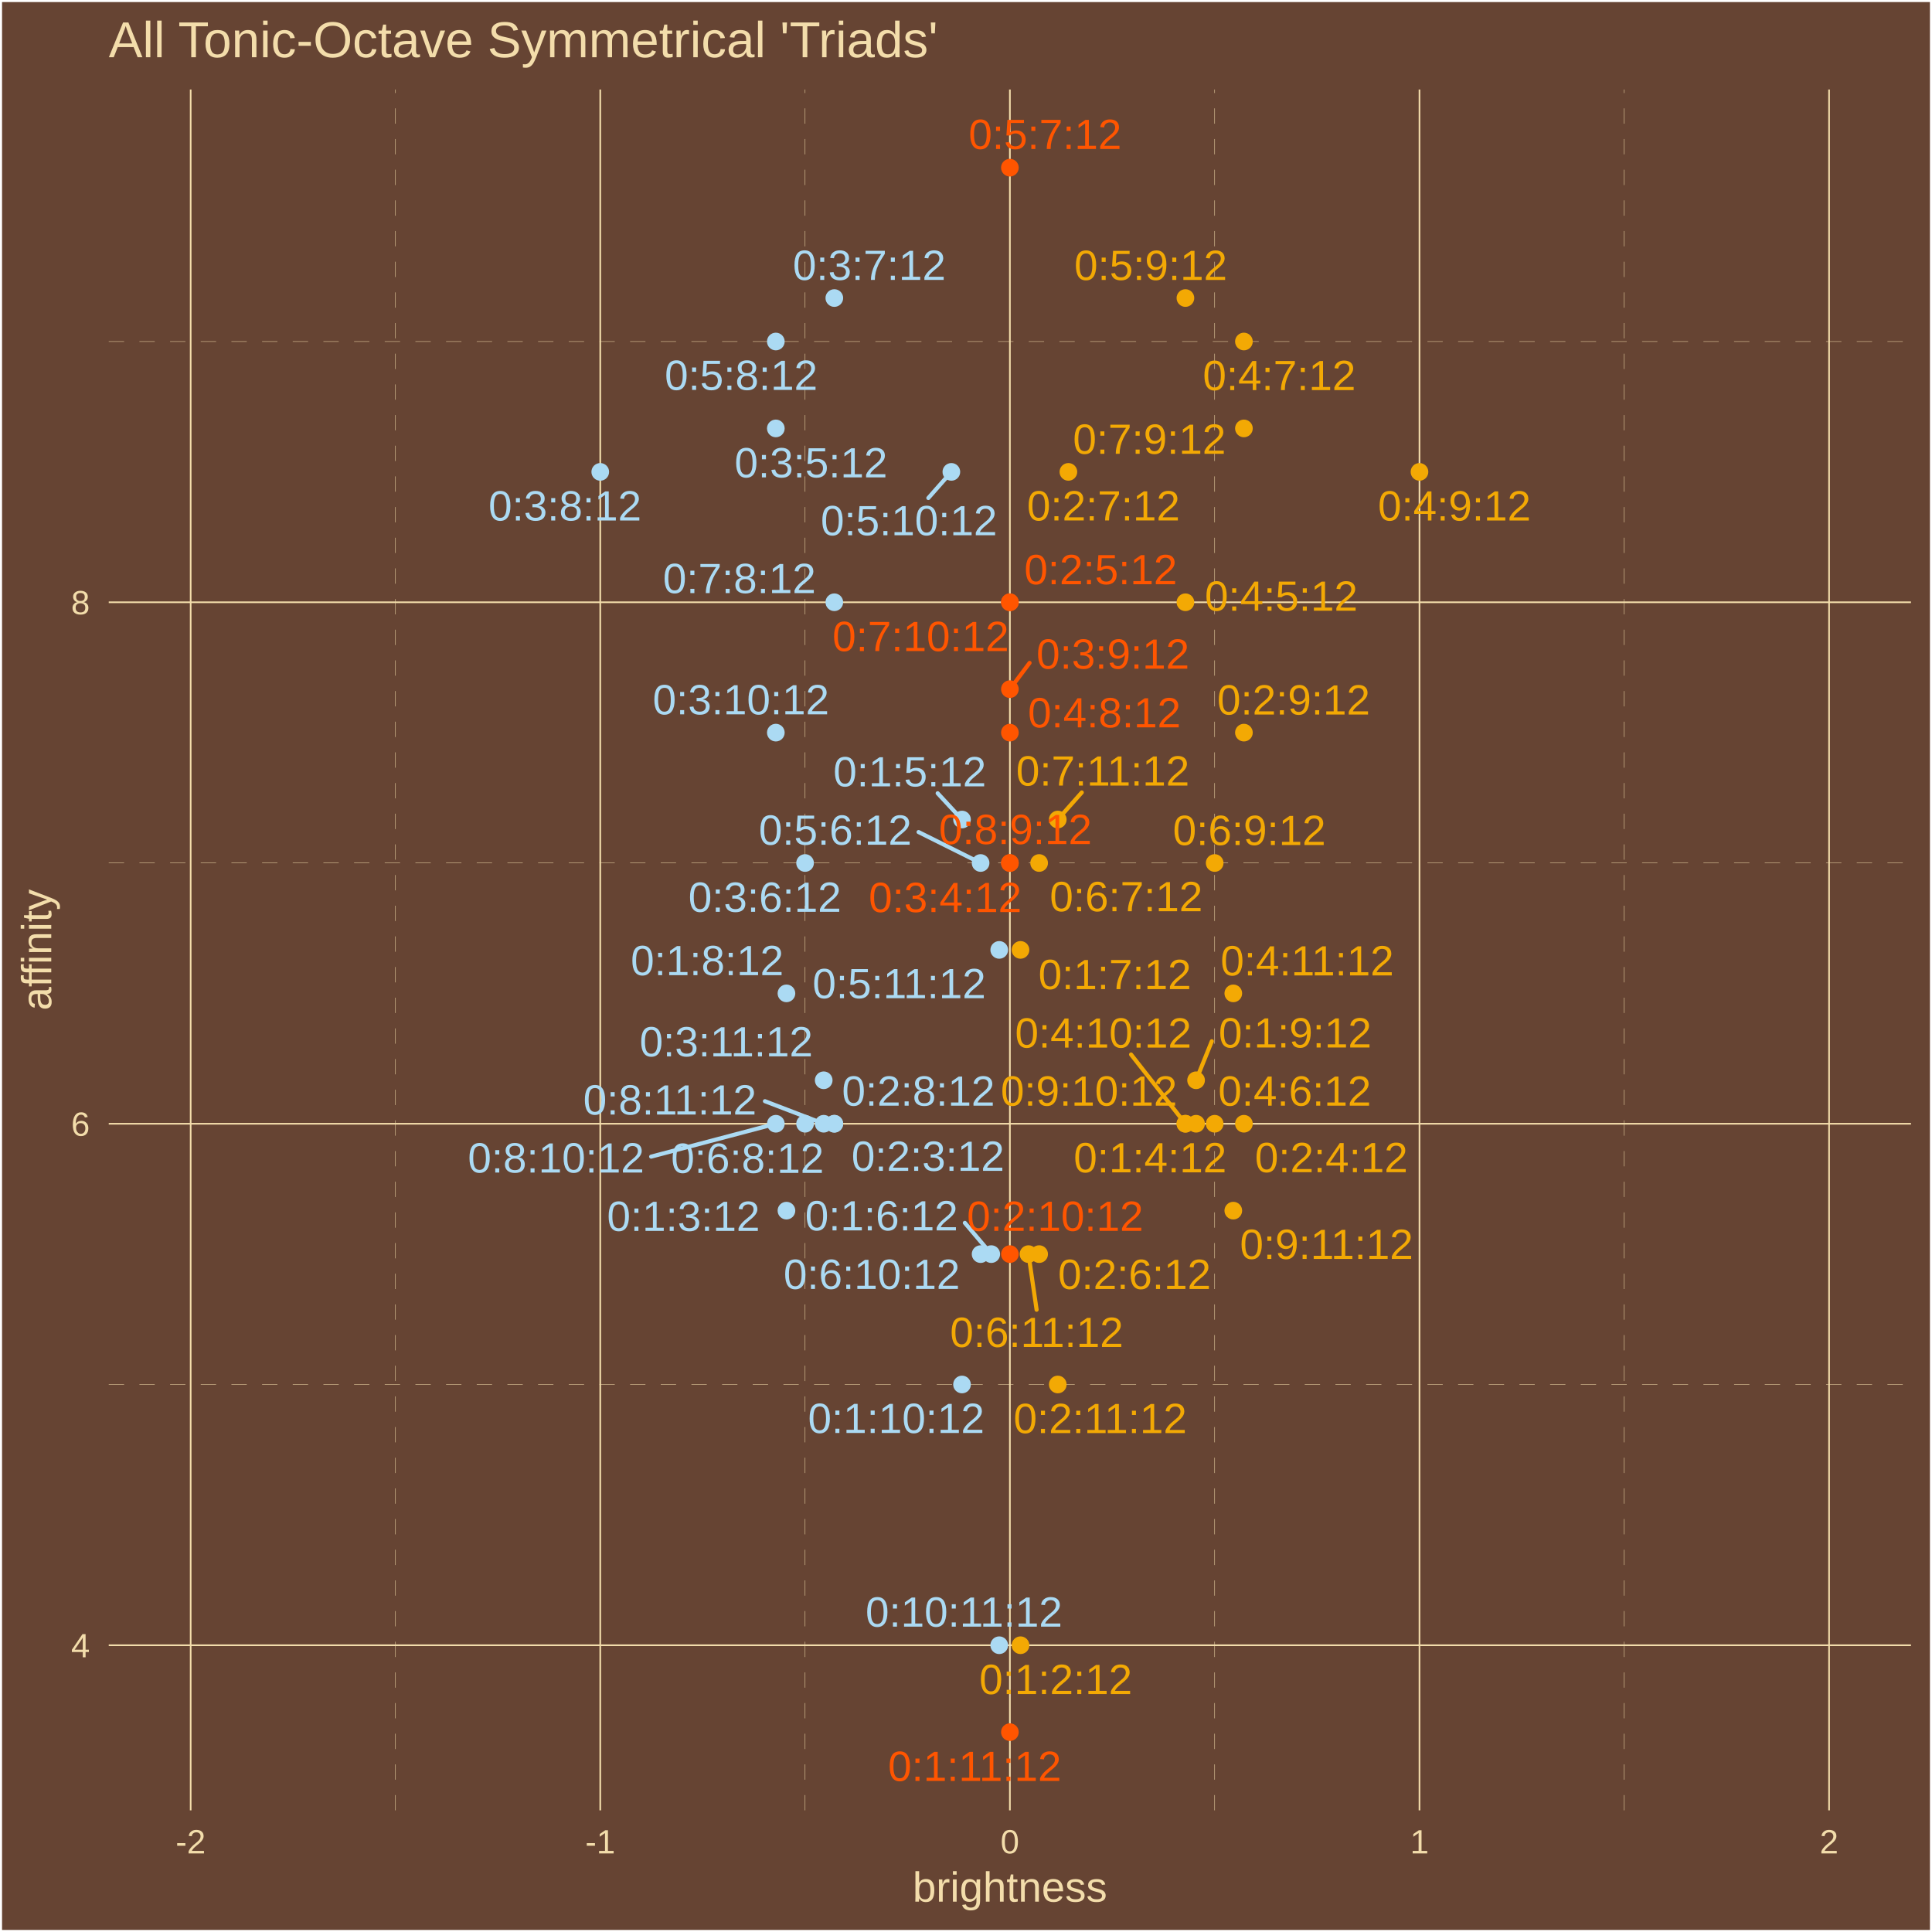
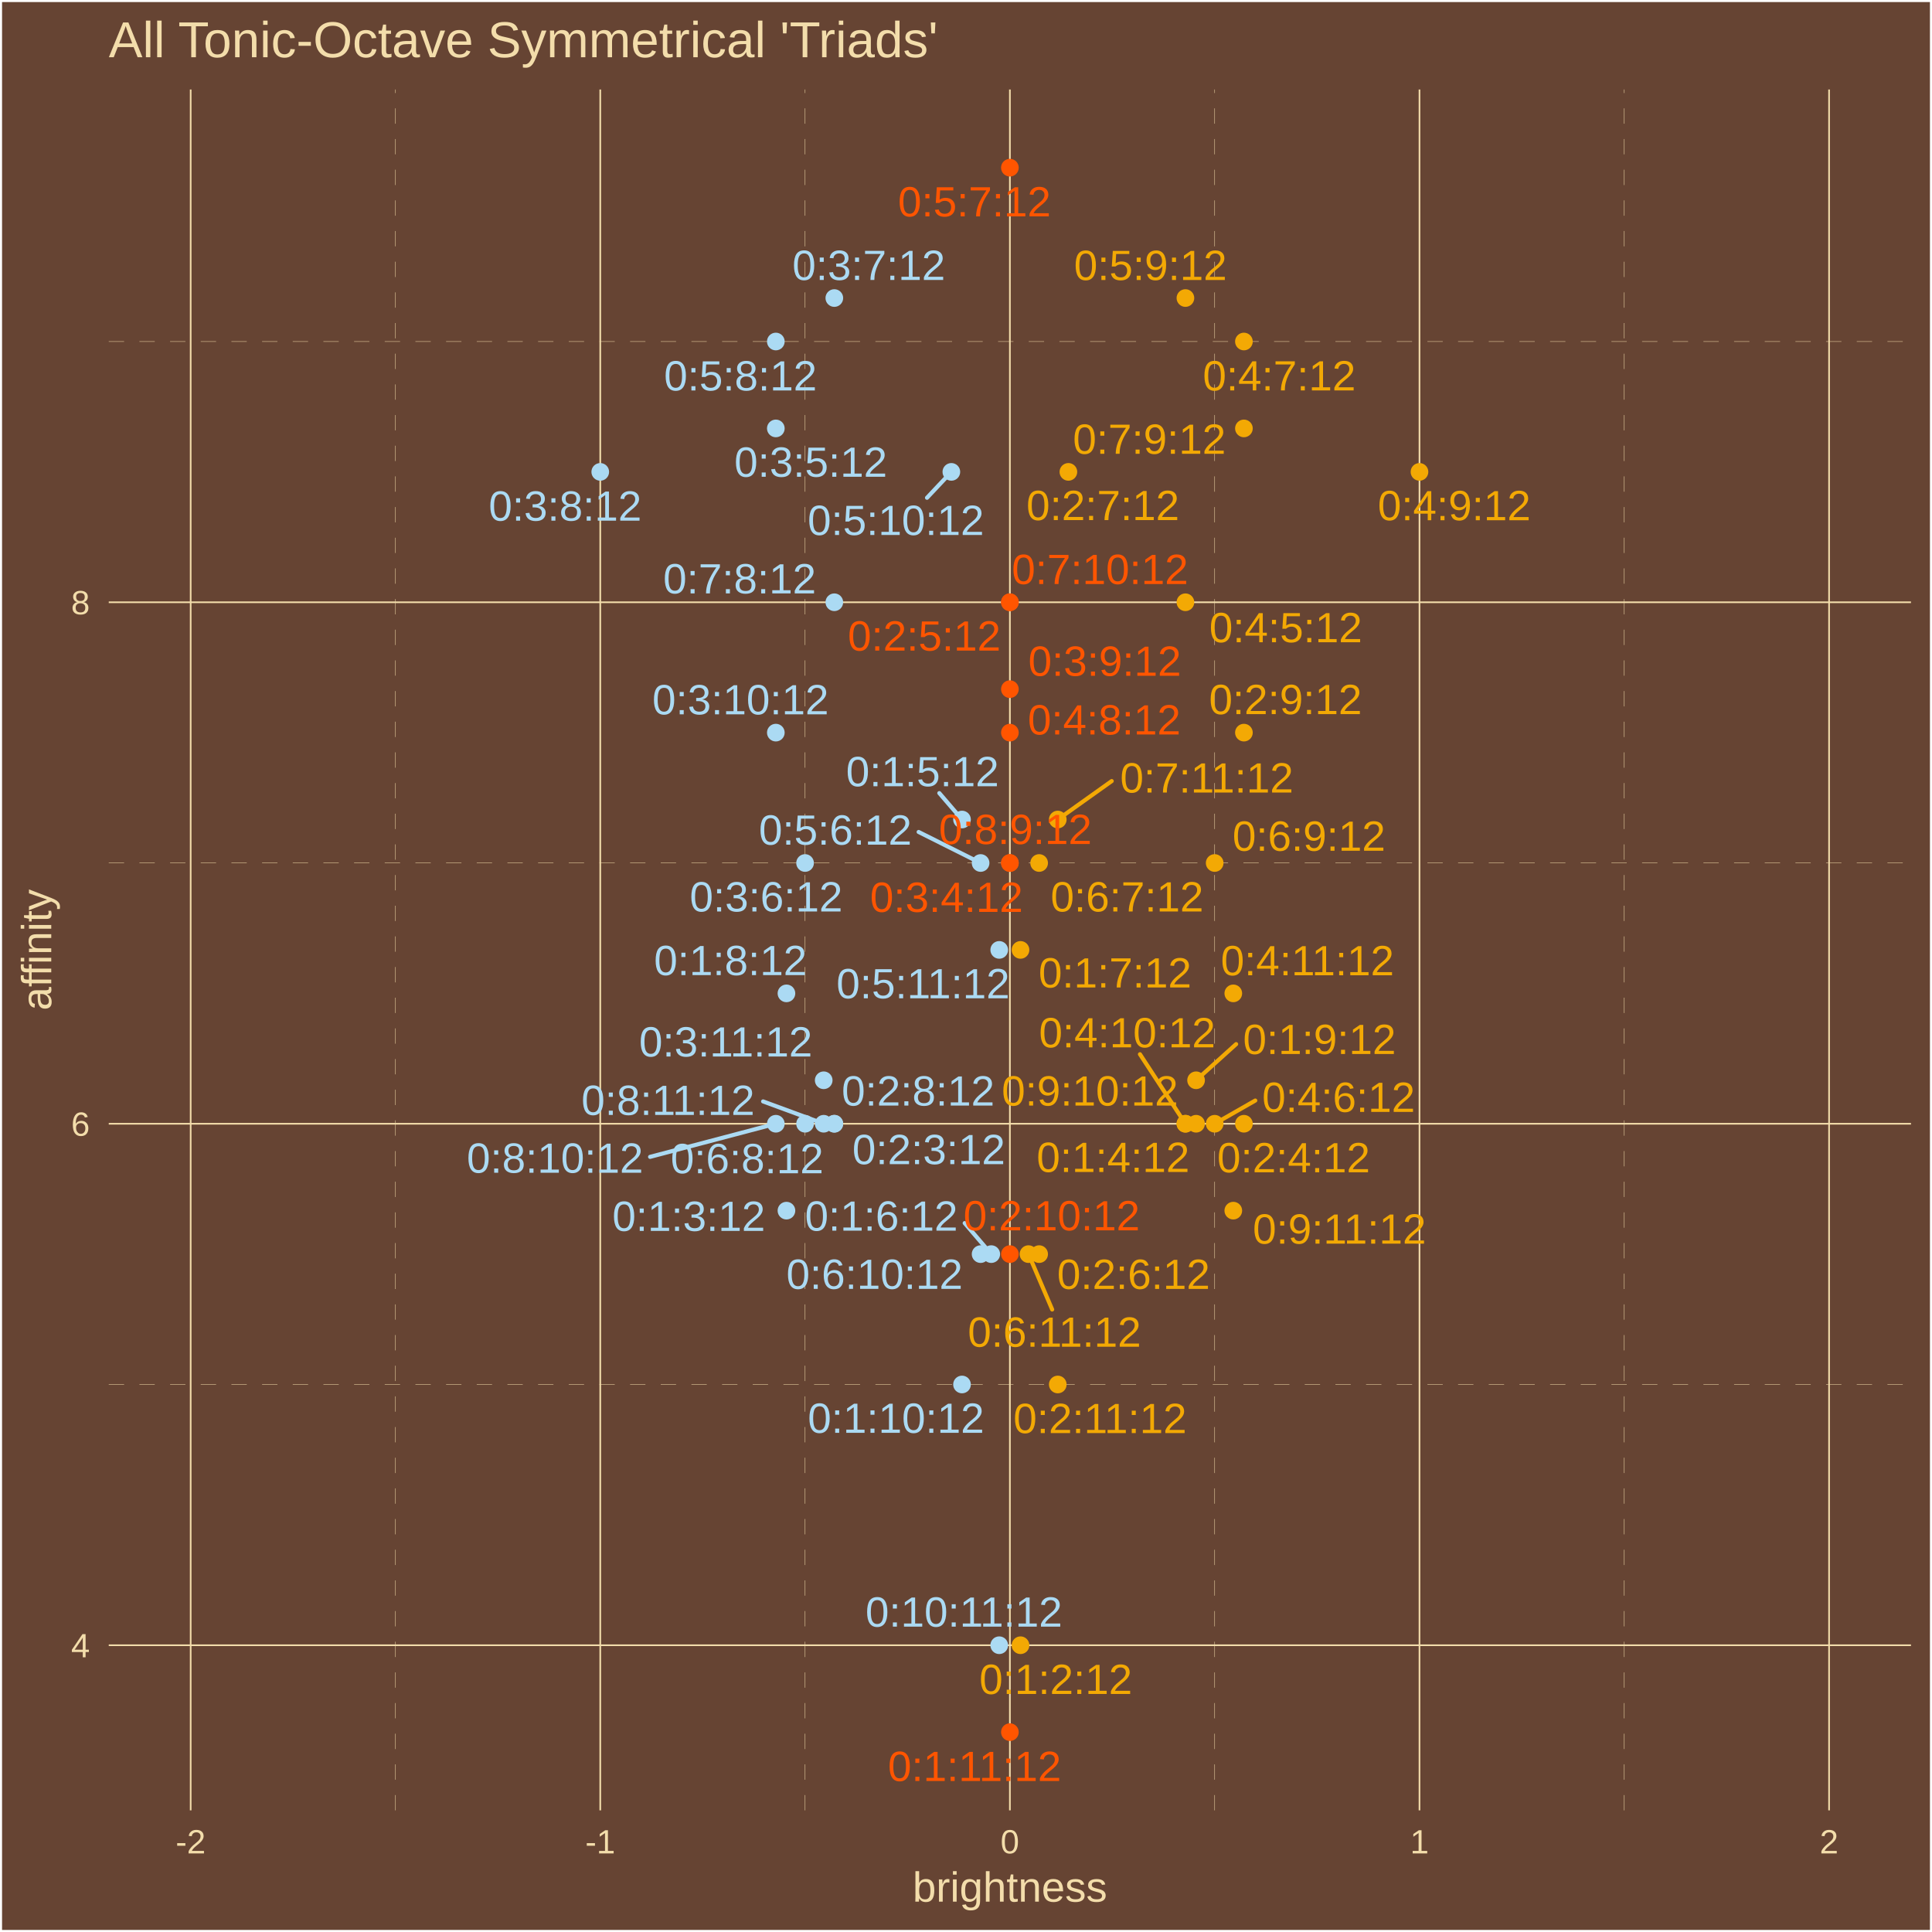
<svg xmlns="http://www.w3.org/2000/svg" class="svglite" width="504.00pt" height="504.00pt" viewBox="0 0 504.00 504.00">
  <defs>
    <style type="text/css">
    .svglite line, .svglite polyline, .svglite polygon, .svglite path, .svglite rect, .svglite circle {
      fill: none;
      stroke: #000000;
      stroke-linecap: round;
      stroke-linejoin: round;
      stroke-miterlimit: 10.00;
    }
    .svglite text {
      white-space: pre;
    }
  </style>
  </defs>
  <rect width="100%" height="100%" style="stroke: none; fill: #664433;" />
  <defs>
    <clipPath id="cpMC4wMHw1MDQuMDB8MC4wMHw1MDQuMDA=">
      <rect x="0.00" y="0.00" width="504.00" height="504.00" />
    </clipPath>
  </defs>
  <g clip-path="url(#cpMC4wMHw1MDQuMDB8MC4wMHw1MDQuMDA=)">
    <rect x="0.00" y="0" width="504.00" height="504.00" style="stroke-width: 1.07; stroke: #FFFFFF; fill: #664433;" />
  </g>
  <defs>
    <clipPath id="cpMjguMzd8NDk4LjUyfDIzLjM0fDQ3Mi4yNw==">
      <rect x="28.37" y="23.34" width="470.15" height="448.93" />
    </clipPath>
  </defs>
  <g clip-path="url(#cpMjguMzd8NDk4LjUyfDIzLjM0fDQ3Mi4yNw==)">
    <rect x="28.37" y="23.34" width="470.15" height="448.93" style="stroke-width: 1.07; stroke: none; fill: #664433;" />
    <polyline points="28.37,361.17 498.52,361.17 " style="stroke-width: 0.11; stroke: #F3DDAB; stroke-dasharray: 4.00,4.00; stroke-linecap: butt;" />
    <polyline points="28.37,225.13 498.52,225.13 " style="stroke-width: 0.11; stroke: #F3DDAB; stroke-dasharray: 4.00,4.00; stroke-linecap: butt;" />
    <polyline points="28.37,89.09 498.52,89.09 " style="stroke-width: 0.11; stroke: #F3DDAB; stroke-dasharray: 4.00,4.00; stroke-linecap: butt;" />
    <polyline points="103.17,472.27 103.17,23.34 " style="stroke-width: 0.11; stroke: #F3DDAB; stroke-dasharray: 4.00,4.00; stroke-linecap: butt;" />
    <polyline points="210.02,472.27 210.02,23.34 " style="stroke-width: 0.11; stroke: #F3DDAB; stroke-dasharray: 4.00,4.00; stroke-linecap: butt;" />
    <polyline points="316.87,472.27 316.87,23.34 " style="stroke-width: 0.11; stroke: #F3DDAB; stroke-dasharray: 4.00,4.00; stroke-linecap: butt;" />
    <polyline points="423.72,472.27 423.72,23.34 " style="stroke-width: 0.11; stroke: #F3DDAB; stroke-dasharray: 4.00,4.00; stroke-linecap: butt;" />
    <polyline points="28.37,429.19 498.52,429.19 " style="stroke-width: 0.43; stroke: #F3DDAB; stroke-linecap: butt;" />
    <polyline points="28.37,293.15 498.52,293.15 " style="stroke-width: 0.43; stroke: #F3DDAB; stroke-linecap: butt;" />
    <polyline points="28.37,157.11 498.52,157.11 " style="stroke-width: 0.43; stroke: #F3DDAB; stroke-linecap: butt;" />
    <polyline points="49.74,472.27 49.74,23.34 " style="stroke-width: 0.43; stroke: #F3DDAB; stroke-linecap: butt;" />
    <polyline points="156.59,472.27 156.59,23.34 " style="stroke-width: 0.43; stroke: #F3DDAB; stroke-linecap: butt;" />
    <polyline points="263.45,472.27 263.45,23.34 " style="stroke-width: 0.43; stroke: #F3DDAB; stroke-linecap: butt;" />
    <polyline points="370.30,472.27 370.30,23.34 " style="stroke-width: 0.43; stroke: #F3DDAB; stroke-linecap: butt;" />
    <polyline points="477.15,472.27 477.15,23.34 " style="stroke-width: 0.43; stroke: #F3DDAB; stroke-linecap: butt;" />
    <circle cx="266.22" cy="429.19" r="1.95" style="stroke-width: 0.71; stroke: #F3A904; fill: #F3A904;" />
    <circle cx="205.16" cy="315.82" r="1.95" style="stroke-width: 0.71; stroke: #ABDAF3; fill: #ABDAF3;" />
    <circle cx="312.02" cy="293.15" r="1.95" style="stroke-width: 0.71; stroke: #F3A904; fill: #F3A904;" />
    <circle cx="250.96" cy="213.79" r="1.95" style="stroke-width: 0.71; stroke: #ABDAF3; fill: #ABDAF3;" />
    <circle cx="258.59" cy="327.16" r="1.95" style="stroke-width: 0.71; stroke: #ABDAF3; fill: #ABDAF3;" />
    <circle cx="266.22" cy="247.80" r="1.95" style="stroke-width: 0.71; stroke: #F3A904; fill: #F3A904;" />
    <circle cx="205.16" cy="259.14" r="1.95" style="stroke-width: 0.71; stroke: #ABDAF3; fill: #ABDAF3;" />
    <circle cx="312.02" cy="281.81" r="1.95" style="stroke-width: 0.71; stroke: #F3A904; fill: #F3A904;" />
    <circle cx="250.96" cy="361.17" r="1.95" style="stroke-width: 0.71; stroke: #ABDAF3; fill: #ABDAF3;" />
    <circle cx="263.45" cy="451.86" r="1.95" style="stroke-width: 0.71; stroke: #FF5500; fill: #FF5500;" />
    <circle cx="217.65" cy="293.15" r="1.95" style="stroke-width: 0.71; stroke: #ABDAF3; fill: #ABDAF3;" />
    <circle cx="324.50" cy="293.15" r="1.95" style="stroke-width: 0.71; stroke: #F3A904; fill: #F3A904;" />
    <circle cx="263.45" cy="157.11" r="1.95" style="stroke-width: 0.71; stroke: #FF5500; fill: #FF5500;" />
    <circle cx="271.08" cy="327.16" r="1.95" style="stroke-width: 0.71; stroke: #F3A904; fill: #F3A904;" />
    <circle cx="278.71" cy="123.10" r="1.95" style="stroke-width: 0.71; stroke: #F3A904; fill: #F3A904;" />
    <circle cx="217.65" cy="293.15" r="1.95" style="stroke-width: 0.71; stroke: #ABDAF3; fill: #ABDAF3;" />
    <circle cx="324.50" cy="191.12" r="1.95" style="stroke-width: 0.71; stroke: #F3A904; fill: #F3A904;" />
    <circle cx="263.45" cy="327.16" r="1.95" style="stroke-width: 0.71; stroke: #FF5500; fill: #FF5500;" />
    <circle cx="275.94" cy="361.17" r="1.95" style="stroke-width: 0.71; stroke: #F3A904; fill: #F3A904;" />
    <circle cx="263.45" cy="225.13" r="1.95" style="stroke-width: 0.71; stroke: #FF5500; fill: #FF5500;" />
    <circle cx="202.39" cy="111.76" r="1.95" style="stroke-width: 0.71; stroke: #ABDAF3; fill: #ABDAF3;" />
    <circle cx="210.02" cy="225.13" r="1.95" style="stroke-width: 0.71; stroke: #ABDAF3; fill: #ABDAF3;" />
    <circle cx="217.65" cy="77.75" r="1.95" style="stroke-width: 0.71; stroke: #ABDAF3; fill: #ABDAF3;" />
    <circle cx="156.59" cy="123.10" r="1.95" style="stroke-width: 0.71; stroke: #ABDAF3; fill: #ABDAF3;" />
    <circle cx="263.45" cy="179.78" r="1.95" style="stroke-width: 0.71; stroke: #FF5500; fill: #FF5500;" />
    <circle cx="202.39" cy="191.12" r="1.95" style="stroke-width: 0.71; stroke: #ABDAF3; fill: #ABDAF3;" />
    <circle cx="214.88" cy="281.81" r="1.95" style="stroke-width: 0.71; stroke: #ABDAF3; fill: #ABDAF3;" />
    <circle cx="309.24" cy="157.11" r="1.95" style="stroke-width: 0.71; stroke: #F3A904; fill: #F3A904;" />
    <circle cx="316.87" cy="293.15" r="1.95" style="stroke-width: 0.71; stroke: #F3A904; fill: #F3A904;" />
    <circle cx="324.50" cy="89.09" r="1.95" style="stroke-width: 0.71; stroke: #F3A904; fill: #F3A904;" />
    <circle cx="263.45" cy="191.12" r="1.95" style="stroke-width: 0.71; stroke: #FF5500; fill: #FF5500;" />
    <circle cx="370.30" cy="123.10" r="1.95" style="stroke-width: 0.71; stroke: #F3A904; fill: #F3A904;" />
    <circle cx="309.24" cy="293.15" r="1.95" style="stroke-width: 0.71; stroke: #F3A904; fill: #F3A904;" />
    <circle cx="321.73" cy="259.14" r="1.95" style="stroke-width: 0.71; stroke: #F3A904; fill: #F3A904;" />
    <circle cx="255.81" cy="225.13" r="1.95" style="stroke-width: 0.71; stroke: #ABDAF3; fill: #ABDAF3;" />
    <circle cx="263.45" cy="43.74" r="1.95" style="stroke-width: 0.71; stroke: #FF5500; fill: #FF5500;" />
    <circle cx="202.39" cy="89.09" r="1.95" style="stroke-width: 0.71; stroke: #ABDAF3; fill: #ABDAF3;" />
    <circle cx="309.24" cy="77.75" r="1.95" style="stroke-width: 0.71; stroke: #F3A904; fill: #F3A904;" />
    <circle cx="248.18" cy="123.10" r="1.95" style="stroke-width: 0.71; stroke: #ABDAF3; fill: #ABDAF3;" />
    <circle cx="260.67" cy="247.80" r="1.95" style="stroke-width: 0.71; stroke: #ABDAF3; fill: #ABDAF3;" />
    <circle cx="271.08" cy="225.13" r="1.95" style="stroke-width: 0.71; stroke: #F3A904; fill: #F3A904;" />
    <circle cx="210.02" cy="293.15" r="1.95" style="stroke-width: 0.71; stroke: #ABDAF3; fill: #ABDAF3;" />
    <circle cx="316.87" cy="225.13" r="1.95" style="stroke-width: 0.71; stroke: #F3A904; fill: #F3A904;" />
    <circle cx="255.81" cy="327.16" r="1.95" style="stroke-width: 0.71; stroke: #ABDAF3; fill: #ABDAF3;" />
    <circle cx="268.30" cy="327.16" r="1.95" style="stroke-width: 0.71; stroke: #F3A904; fill: #F3A904;" />
    <circle cx="217.65" cy="157.11" r="1.95" style="stroke-width: 0.71; stroke: #ABDAF3; fill: #ABDAF3;" />
    <circle cx="324.50" cy="111.76" r="1.95" style="stroke-width: 0.71; stroke: #F3A904; fill: #F3A904;" />
    <circle cx="263.45" cy="157.11" r="1.95" style="stroke-width: 0.71; stroke: #FF5500; fill: #FF5500;" />
    <circle cx="275.94" cy="213.79" r="1.95" style="stroke-width: 0.71; stroke: #F3A904; fill: #F3A904;" />
    <circle cx="263.45" cy="225.13" r="1.95" style="stroke-width: 0.71; stroke: #FF5500; fill: #FF5500;" />
    <circle cx="202.39" cy="293.15" r="1.95" style="stroke-width: 0.71; stroke: #ABDAF3; fill: #ABDAF3;" />
    <circle cx="214.88" cy="293.15" r="1.95" style="stroke-width: 0.71; stroke: #ABDAF3; fill: #ABDAF3;" />
    <circle cx="309.24" cy="293.15" r="1.95" style="stroke-width: 0.71; stroke: #F3A904; fill: #F3A904;" />
    <circle cx="321.73" cy="315.82" r="1.95" style="stroke-width: 0.71; stroke: #F3A904; fill: #F3A904;" />
    <circle cx="260.67" cy="429.19" r="1.95" style="stroke-width: 0.71; stroke: #ABDAF3; fill: #ABDAF3;" />
-     <line x1="244.61" y1="206.94" x2="250.19" y2="212.97" style="stroke-width: 1.07; stroke: #ABDAF3;" />
-     <line x1="251.70" y1="319.01" x2="257.87" y2="326.30" style="stroke-width: 1.07; stroke: #ABDAF3;" />
-     <line x1="316.12" y1="271.63" x2="312.43" y2="280.79" style="stroke-width: 1.07; stroke: #F3A904;" />
-     <line x1="268.58" y1="172.93" x2="264.12" y2="178.89" style="stroke-width: 1.07; stroke: #FF5500;" />
-     <line x1="295.06" y1="275.09" x2="308.55" y2="292.27" style="stroke-width: 1.07; stroke: #F3A904;" />
-     <line x1="239.63" y1="217.06" x2="254.79" y2="224.62" style="stroke-width: 1.07; stroke: #ABDAF3;" />
-     <line x1="242.18" y1="129.91" x2="247.44" y2="123.94" style="stroke-width: 1.07; stroke: #ABDAF3;" />
-     <line x1="270.42" y1="341.67" x2="268.46" y2="328.25" style="stroke-width: 1.07; stroke: #F3A904;" />
-     <line x1="282.20" y1="206.73" x2="276.68" y2="212.95" style="stroke-width: 1.07; stroke: #F3A904;" />
-     <line x1="169.87" y1="301.73" x2="201.28" y2="293.44" style="stroke-width: 1.07; stroke: #ABDAF3;" />
-     <line x1="199.55" y1="287.27" x2="213.81" y2="292.74" style="stroke-width: 1.07; stroke: #ABDAF3;" />
-     <text x="275.41" y="441.92" text-anchor="middle" style="font-size: 11.04px;fill: #F3A904; font-family: &quot;Arial&quot;;" textLength="39.87px" lengthAdjust="spacingAndGlyphs">0:1:2:12</text>
-     <text x="178.29" y="321.11" text-anchor="middle" style="font-size: 11.04px;fill: #ABDAF3; font-family: &quot;Arial&quot;;" textLength="39.87px" lengthAdjust="spacingAndGlyphs">0:1:3:12</text>
-     <text x="300.03" y="305.83" text-anchor="middle" style="font-size: 11.04px;fill: #F3A904; font-family: &quot;Arial&quot;;" textLength="39.87px" lengthAdjust="spacingAndGlyphs">0:1:4:12</text>
-     <text x="237.33" y="205.14" text-anchor="middle" style="font-size: 11.04px;fill: #ABDAF3; font-family: &quot;Arial&quot;;" textLength="39.87px" lengthAdjust="spacingAndGlyphs">0:1:5:12</text>
-     <text x="229.97" y="320.97" text-anchor="middle" style="font-size: 11.04px;fill: #ABDAF3; font-family: &quot;Arial&quot;;" textLength="39.87px" lengthAdjust="spacingAndGlyphs">0:1:6:12</text>
-     <text x="290.82" y="258.03" text-anchor="middle" style="font-size: 11.04px;fill: #F3A904; font-family: &quot;Arial&quot;;" textLength="39.87px" lengthAdjust="spacingAndGlyphs">0:1:7:12</text>
-     <text x="184.48" y="254.40" text-anchor="middle" style="font-size: 11.04px;fill: #ABDAF3; font-family: &quot;Arial&quot;;" textLength="39.87px" lengthAdjust="spacingAndGlyphs">0:1:8:12</text>
-     <text x="337.85" y="273.26" text-anchor="middle" style="font-size: 11.04px;fill: #F3A904; font-family: &quot;Arial&quot;;" textLength="39.87px" lengthAdjust="spacingAndGlyphs">0:1:9:12</text>
-     <text x="233.79" y="373.82" text-anchor="middle" style="font-size: 11.04px;fill: #ABDAF3; font-family: &quot;Arial&quot;;" textLength="46.01px" lengthAdjust="spacingAndGlyphs">0:1:10:12</text>
-     <text x="254.27" y="464.59" text-anchor="middle" style="font-size: 11.04px;fill: #FF5500; font-family: &quot;Arial&quot;;" textLength="46.01px" lengthAdjust="spacingAndGlyphs">0:1:11:12</text>
-     <text x="242.07" y="305.44" text-anchor="middle" style="font-size: 11.04px;fill: #ABDAF3; font-family: &quot;Arial&quot;;" textLength="39.87px" lengthAdjust="spacingAndGlyphs">0:2:3:12</text>
-     <text x="347.31" y="305.79" text-anchor="middle" style="font-size: 11.04px;fill: #F3A904; font-family: &quot;Arial&quot;;" textLength="39.87px" lengthAdjust="spacingAndGlyphs">0:2:4:12</text>
-     <text x="287.14" y="152.41" text-anchor="middle" style="font-size: 11.04px;fill: #FF5500; font-family: &quot;Arial&quot;;" textLength="39.87px" lengthAdjust="spacingAndGlyphs">0:2:5:12</text>
-     <text x="295.95" y="336.26" text-anchor="middle" style="font-size: 11.04px;fill: #F3A904; font-family: &quot;Arial&quot;;" textLength="39.87px" lengthAdjust="spacingAndGlyphs">0:2:6:12</text>
-     <text x="287.86" y="135.77" text-anchor="middle" style="font-size: 11.04px;fill: #F3A904; font-family: &quot;Arial&quot;;" textLength="39.87px" lengthAdjust="spacingAndGlyphs">0:2:7:12</text>
-     <text x="239.58" y="288.43" text-anchor="middle" style="font-size: 11.04px;fill: #ABDAF3; font-family: &quot;Arial&quot;;" textLength="39.87px" lengthAdjust="spacingAndGlyphs">0:2:8:12</text>
-     <text x="337.47" y="186.40" text-anchor="middle" style="font-size: 11.04px;fill: #F3A904; font-family: &quot;Arial&quot;;" textLength="39.87px" lengthAdjust="spacingAndGlyphs">0:2:9:12</text>
-     <text x="275.25" y="321.10" text-anchor="middle" style="font-size: 11.04px;fill: #FF5500; font-family: &quot;Arial&quot;;" textLength="46.01px" lengthAdjust="spacingAndGlyphs">0:2:10:12</text>
-     <text x="287.01" y="373.85" text-anchor="middle" style="font-size: 11.04px;fill: #F3A904; font-family: &quot;Arial&quot;;" textLength="46.01px" lengthAdjust="spacingAndGlyphs">0:2:11:12</text>
-     <text x="246.57" y="237.93" text-anchor="middle" style="font-size: 11.04px;fill: #FF5500; font-family: &quot;Arial&quot;;" textLength="39.87px" lengthAdjust="spacingAndGlyphs">0:3:4:12</text>
-     <text x="211.56" y="124.53" text-anchor="middle" style="font-size: 11.04px;fill: #ABDAF3; font-family: &quot;Arial&quot;;" textLength="39.87px" lengthAdjust="spacingAndGlyphs">0:3:5:12</text>
-     <text x="199.52" y="237.87" text-anchor="middle" style="font-size: 11.04px;fill: #ABDAF3; font-family: &quot;Arial&quot;;" textLength="39.87px" lengthAdjust="spacingAndGlyphs">0:3:6:12</text>
-     <text x="226.77" y="73.02" text-anchor="middle" style="font-size: 11.04px;fill: #ABDAF3; font-family: &quot;Arial&quot;;" textLength="39.87px" lengthAdjust="spacingAndGlyphs">0:3:7:12</text>
-     <text x="147.38" y="135.78" text-anchor="middle" style="font-size: 11.04px;fill: #ABDAF3; font-family: &quot;Arial&quot;;" textLength="39.87px" lengthAdjust="spacingAndGlyphs">0:3:8:12</text>
-     <text x="290.32" y="174.44" text-anchor="middle" style="font-size: 11.04px;fill: #FF5500; font-family: &quot;Arial&quot;;" textLength="39.87px" lengthAdjust="spacingAndGlyphs">0:3:9:12</text>
-     <text x="193.29" y="186.35" text-anchor="middle" style="font-size: 11.04px;fill: #ABDAF3; font-family: &quot;Arial&quot;;" textLength="46.01px" lengthAdjust="spacingAndGlyphs">0:3:10:12</text>
-     <text x="189.45" y="275.58" text-anchor="middle" style="font-size: 11.04px;fill: #ABDAF3; font-family: &quot;Arial&quot;;" textLength="46.01px" lengthAdjust="spacingAndGlyphs">0:3:11:12</text>
-     <text x="334.24" y="159.32" text-anchor="middle" style="font-size: 11.04px;fill: #F3A904; font-family: &quot;Arial&quot;;" textLength="39.87px" lengthAdjust="spacingAndGlyphs">0:4:5:12</text>
-     <text x="337.74" y="288.44" text-anchor="middle" style="font-size: 11.04px;fill: #F3A904; font-family: &quot;Arial&quot;;" textLength="39.87px" lengthAdjust="spacingAndGlyphs">0:4:6:12</text>
-     <text x="333.72" y="101.77" text-anchor="middle" style="font-size: 11.04px;fill: #F3A904; font-family: &quot;Arial&quot;;" textLength="39.87px" lengthAdjust="spacingAndGlyphs">0:4:7:12</text>
-     <text x="288.09" y="189.75" text-anchor="middle" style="font-size: 11.04px;fill: #FF5500; font-family: &quot;Arial&quot;;" textLength="39.87px" lengthAdjust="spacingAndGlyphs">0:4:8:12</text>
-     <text x="379.41" y="135.79" text-anchor="middle" style="font-size: 11.04px;fill: #F3A904; font-family: &quot;Arial&quot;;" textLength="39.87px" lengthAdjust="spacingAndGlyphs">0:4:9:12</text>
-     <text x="287.81" y="273.29" text-anchor="middle" style="font-size: 11.04px;fill: #F3A904; font-family: &quot;Arial&quot;;" textLength="46.01px" lengthAdjust="spacingAndGlyphs">0:4:10:12</text>
-     <text x="341.01" y="254.45" text-anchor="middle" style="font-size: 11.04px;fill: #F3A904; font-family: &quot;Arial&quot;;" textLength="46.01px" lengthAdjust="spacingAndGlyphs">0:4:11:12</text>
-     <text x="217.89" y="220.36" text-anchor="middle" style="font-size: 11.04px;fill: #ABDAF3; font-family: &quot;Arial&quot;;" textLength="39.87px" lengthAdjust="spacingAndGlyphs">0:5:6:12</text>
-     <text x="272.63" y="38.87" text-anchor="middle" style="font-size: 11.04px;fill: #FF5500; font-family: &quot;Arial&quot;;" textLength="39.87px" lengthAdjust="spacingAndGlyphs">0:5:7:12</text>
-     <text x="193.34" y="101.71" text-anchor="middle" style="font-size: 11.04px;fill: #ABDAF3; font-family: &quot;Arial&quot;;" textLength="39.87px" lengthAdjust="spacingAndGlyphs">0:5:8:12</text>
-     <text x="300.19" y="73.04" text-anchor="middle" style="font-size: 11.04px;fill: #F3A904; font-family: &quot;Arial&quot;;" textLength="39.87px" lengthAdjust="spacingAndGlyphs">0:5:9:12</text>
-     <text x="237.11" y="139.63" text-anchor="middle" style="font-size: 11.04px;fill: #ABDAF3; font-family: &quot;Arial&quot;;" textLength="46.01px" lengthAdjust="spacingAndGlyphs">0:5:10:12</text>
-     <text x="234.57" y="260.41" text-anchor="middle" style="font-size: 11.04px;fill: #ABDAF3; font-family: &quot;Arial&quot;;" textLength="46.01px" lengthAdjust="spacingAndGlyphs">0:5:11:12</text>
-     <text x="293.79" y="237.72" text-anchor="middle" style="font-size: 11.04px;fill: #F3A904; font-family: &quot;Arial&quot;;" textLength="39.87px" lengthAdjust="spacingAndGlyphs">0:6:7:12</text>
-     <text x="194.99" y="305.98" text-anchor="middle" style="font-size: 11.04px;fill: #ABDAF3; font-family: &quot;Arial&quot;;" textLength="39.87px" lengthAdjust="spacingAndGlyphs">0:6:8:12</text>
-     <text x="325.91" y="220.44" text-anchor="middle" style="font-size: 11.04px;fill: #F3A904; font-family: &quot;Arial&quot;;" textLength="39.87px" lengthAdjust="spacingAndGlyphs">0:6:9:12</text>
-     <text x="227.42" y="336.24" text-anchor="middle" style="font-size: 11.04px;fill: #ABDAF3; font-family: &quot;Arial&quot;;" textLength="46.01px" lengthAdjust="spacingAndGlyphs">0:6:10:12</text>
-     <text x="270.44" y="351.38" text-anchor="middle" style="font-size: 11.04px;fill: #F3A904; font-family: &quot;Arial&quot;;" textLength="46.01px" lengthAdjust="spacingAndGlyphs">0:6:11:12</text>
-     <text x="192.89" y="154.72" text-anchor="middle" style="font-size: 11.04px;fill: #ABDAF3; font-family: &quot;Arial&quot;;" textLength="39.87px" lengthAdjust="spacingAndGlyphs">0:7:8:12</text>
-     <text x="299.84" y="118.38" text-anchor="middle" style="font-size: 11.04px;fill: #F3A904; font-family: &quot;Arial&quot;;" textLength="39.87px" lengthAdjust="spacingAndGlyphs">0:7:9:12</text>
-     <text x="240.18" y="169.84" text-anchor="middle" style="font-size: 11.04px;fill: #FF5500; font-family: &quot;Arial&quot;;" textLength="46.01px" lengthAdjust="spacingAndGlyphs">0:7:10:12</text>
-     <text x="287.69" y="204.93" text-anchor="middle" style="font-size: 11.04px;fill: #F3A904; font-family: &quot;Arial&quot;;" textLength="46.01px" lengthAdjust="spacingAndGlyphs">0:7:11:12</text>
-     <text x="264.89" y="220.19" text-anchor="middle" style="font-size: 11.04px;fill: #FF5500; font-family: &quot;Arial&quot;;" textLength="39.87px" lengthAdjust="spacingAndGlyphs">0:8:9:12</text>
-     <text x="145.06" y="305.88" text-anchor="middle" style="font-size: 11.04px;fill: #ABDAF3; font-family: &quot;Arial&quot;;" textLength="46.01px" lengthAdjust="spacingAndGlyphs">0:8:10:12</text>
-     <text x="174.75" y="290.75" text-anchor="middle" style="font-size: 11.04px;fill: #ABDAF3; font-family: &quot;Arial&quot;;" textLength="46.01px" lengthAdjust="spacingAndGlyphs">0:8:11:12</text>
-     <text x="284.07" y="288.43" text-anchor="middle" style="font-size: 11.04px;fill: #F3A904; font-family: &quot;Arial&quot;;" textLength="46.01px" lengthAdjust="spacingAndGlyphs">0:9:10:12</text>
-     <text x="346.06" y="328.42" text-anchor="middle" style="font-size: 11.04px;fill: #F3A904; font-family: &quot;Arial&quot;;" textLength="46.01px" lengthAdjust="spacingAndGlyphs">0:9:11:12</text>
-     <text x="251.47" y="424.34" text-anchor="middle" style="font-size: 11.04px;fill: #ABDAF3; font-family: &quot;Arial&quot;;" textLength="52.14px" lengthAdjust="spacingAndGlyphs">0:10:11:12</text>
+     <line x1="245.04" y1="206.90" x2="250.23" y2="212.94" style="stroke-width: 1.07; stroke: #ABDAF3;" />
+     <line x1="251.66" y1="319.07" x2="257.86" y2="326.31" style="stroke-width: 1.07; stroke: #ABDAF3;" />
+     <line x1="322.47" y1="272.38" x2="312.85" y2="281.06" style="stroke-width: 1.07; stroke: #F3A904;" />
+     <line x1="327.46" y1="287.10" x2="317.86" y2="292.58" style="stroke-width: 1.07; stroke: #F3A904;" />
+     <line x1="297.38" y1="275.02" x2="308.63" y2="292.22" style="stroke-width: 1.07; stroke: #F3A904;" />
+     <line x1="239.65" y1="217.04" x2="254.79" y2="224.62" style="stroke-width: 1.07; stroke: #ABDAF3;" />
+     <line x1="241.83" y1="129.85" x2="247.41" y2="123.92" style="stroke-width: 1.07; stroke: #ABDAF3;" />
+     <line x1="274.48" y1="341.61" x2="268.74" y2="328.17" style="stroke-width: 1.07; stroke: #F3A904;" />
+     <line x1="290.01" y1="203.76" x2="276.86" y2="213.13" style="stroke-width: 1.07; stroke: #F3A904;" />
+     <line x1="169.59" y1="301.79" x2="201.28" y2="293.44" style="stroke-width: 1.07; stroke: #ABDAF3;" />
+     <line x1="199.07" y1="287.33" x2="213.80" y2="292.75" style="stroke-width: 1.07; stroke: #ABDAF3;" />
+     <text x="275.42" y="441.91" text-anchor="middle" style="font-size: 11.04px;fill: #F3A904; font-family: &quot;Arial&quot;;" textLength="39.87px" lengthAdjust="spacingAndGlyphs">0:1:2:12</text>
+     <text x="179.68" y="321.11" text-anchor="middle" style="font-size: 11.04px;fill: #ABDAF3; font-family: &quot;Arial&quot;;" textLength="39.87px" lengthAdjust="spacingAndGlyphs">0:1:3:12</text>
+     <text x="290.37" y="305.73" text-anchor="middle" style="font-size: 11.04px;fill: #F3A904; font-family: &quot;Arial&quot;;" textLength="39.87px" lengthAdjust="spacingAndGlyphs">0:1:4:12</text>
+     <text x="240.65" y="205.10" text-anchor="middle" style="font-size: 11.04px;fill: #ABDAF3; font-family: &quot;Arial&quot;;" textLength="39.87px" lengthAdjust="spacingAndGlyphs">0:1:5:12</text>
+     <text x="229.92" y="321.05" text-anchor="middle" style="font-size: 11.04px;fill: #ABDAF3; font-family: &quot;Arial&quot;;" textLength="39.87px" lengthAdjust="spacingAndGlyphs">0:1:6:12</text>
+     <text x="290.88" y="257.60" text-anchor="middle" style="font-size: 11.04px;fill: #F3A904; font-family: &quot;Arial&quot;;" textLength="39.87px" lengthAdjust="spacingAndGlyphs">0:1:7:12</text>
+     <text x="190.55" y="254.38" text-anchor="middle" style="font-size: 11.04px;fill: #ABDAF3; font-family: &quot;Arial&quot;;" textLength="39.87px" lengthAdjust="spacingAndGlyphs">0:1:8:12</text>
+     <text x="344.21" y="274.96" text-anchor="middle" style="font-size: 11.04px;fill: #F3A904; font-family: &quot;Arial&quot;;" textLength="39.87px" lengthAdjust="spacingAndGlyphs">0:1:9:12</text>
+     <text x="233.74" y="373.78" text-anchor="middle" style="font-size: 11.04px;fill: #ABDAF3; font-family: &quot;Arial&quot;;" textLength="46.01px" lengthAdjust="spacingAndGlyphs">0:1:10:12</text>
+     <text x="254.24" y="464.61" text-anchor="middle" style="font-size: 11.04px;fill: #FF5500; font-family: &quot;Arial&quot;;" textLength="46.01px" lengthAdjust="spacingAndGlyphs">0:1:11:12</text>
+     <text x="242.29" y="303.69" text-anchor="middle" style="font-size: 11.04px;fill: #ABDAF3; font-family: &quot;Arial&quot;;" textLength="39.87px" lengthAdjust="spacingAndGlyphs">0:2:3:12</text>
+     <text x="337.47" y="305.82" text-anchor="middle" style="font-size: 11.04px;fill: #F3A904; font-family: &quot;Arial&quot;;" textLength="39.87px" lengthAdjust="spacingAndGlyphs">0:2:4:12</text>
+     <text x="241.11" y="169.72" text-anchor="middle" style="font-size: 11.04px;fill: #FF5500; font-family: &quot;Arial&quot;;" textLength="39.87px" lengthAdjust="spacingAndGlyphs">0:2:5:12</text>
+     <text x="295.71" y="336.24" text-anchor="middle" style="font-size: 11.04px;fill: #F3A904; font-family: &quot;Arial&quot;;" textLength="39.87px" lengthAdjust="spacingAndGlyphs">0:2:6:12</text>
+     <text x="287.70" y="135.68" text-anchor="middle" style="font-size: 11.04px;fill: #F3A904; font-family: &quot;Arial&quot;;" textLength="39.87px" lengthAdjust="spacingAndGlyphs">0:2:7:12</text>
+     <text x="239.51" y="288.41" text-anchor="middle" style="font-size: 11.04px;fill: #ABDAF3; font-family: &quot;Arial&quot;;" textLength="39.87px" lengthAdjust="spacingAndGlyphs">0:2:8:12</text>
+     <text x="335.34" y="186.30" text-anchor="middle" style="font-size: 11.04px;fill: #F3A904; font-family: &quot;Arial&quot;;" textLength="39.87px" lengthAdjust="spacingAndGlyphs">0:2:9:12</text>
+     <text x="274.34" y="320.96" text-anchor="middle" style="font-size: 11.04px;fill: #FF5500; font-family: &quot;Arial&quot;;" textLength="46.01px" lengthAdjust="spacingAndGlyphs">0:2:10:12</text>
+     <text x="286.96" y="373.84" text-anchor="middle" style="font-size: 11.04px;fill: #F3A904; font-family: &quot;Arial&quot;;" textLength="46.01px" lengthAdjust="spacingAndGlyphs">0:2:11:12</text>
+     <text x="246.92" y="237.88" text-anchor="middle" style="font-size: 11.04px;fill: #FF5500; font-family: &quot;Arial&quot;;" textLength="39.87px" lengthAdjust="spacingAndGlyphs">0:3:4:12</text>
+     <text x="211.50" y="124.37" text-anchor="middle" style="font-size: 11.04px;fill: #ABDAF3; font-family: &quot;Arial&quot;;" textLength="39.87px" lengthAdjust="spacingAndGlyphs">0:3:5:12</text>
+     <text x="199.87" y="237.77" text-anchor="middle" style="font-size: 11.04px;fill: #ABDAF3; font-family: &quot;Arial&quot;;" textLength="39.87px" lengthAdjust="spacingAndGlyphs">0:3:6:12</text>
+     <text x="226.64" y="73.03" text-anchor="middle" style="font-size: 11.04px;fill: #ABDAF3; font-family: &quot;Arial&quot;;" textLength="39.87px" lengthAdjust="spacingAndGlyphs">0:3:7:12</text>
+     <text x="147.43" y="135.83" text-anchor="middle" style="font-size: 11.04px;fill: #ABDAF3; font-family: &quot;Arial&quot;;" textLength="39.87px" lengthAdjust="spacingAndGlyphs">0:3:8:12</text>
+     <text x="288.19" y="176.30" text-anchor="middle" style="font-size: 11.04px;fill: #FF5500; font-family: &quot;Arial&quot;;" textLength="39.87px" lengthAdjust="spacingAndGlyphs">0:3:9:12</text>
+     <text x="193.18" y="186.35" text-anchor="middle" style="font-size: 11.04px;fill: #ABDAF3; font-family: &quot;Arial&quot;;" textLength="46.01px" lengthAdjust="spacingAndGlyphs">0:3:10:12</text>
+     <text x="189.32" y="275.61" text-anchor="middle" style="font-size: 11.04px;fill: #ABDAF3; font-family: &quot;Arial&quot;;" textLength="46.01px" lengthAdjust="spacingAndGlyphs">0:3:11:12</text>
+     <text x="335.41" y="167.54" text-anchor="middle" style="font-size: 11.04px;fill: #F3A904; font-family: &quot;Arial&quot;;" textLength="39.87px" lengthAdjust="spacingAndGlyphs">0:4:5:12</text>
+     <text x="349.20" y="290.06" text-anchor="middle" style="font-size: 11.04px;fill: #F3A904; font-family: &quot;Arial&quot;;" textLength="39.87px" lengthAdjust="spacingAndGlyphs">0:4:6:12</text>
+     <text x="333.72" y="101.85" text-anchor="middle" style="font-size: 11.04px;fill: #F3A904; font-family: &quot;Arial&quot;;" textLength="39.87px" lengthAdjust="spacingAndGlyphs">0:4:7:12</text>
+     <text x="288.06" y="191.60" text-anchor="middle" style="font-size: 11.04px;fill: #FF5500; font-family: &quot;Arial&quot;;" textLength="39.87px" lengthAdjust="spacingAndGlyphs">0:4:8:12</text>
+     <text x="379.37" y="135.71" text-anchor="middle" style="font-size: 11.04px;fill: #F3A904; font-family: &quot;Arial&quot;;" textLength="39.87px" lengthAdjust="spacingAndGlyphs">0:4:9:12</text>
+     <text x="294.05" y="273.22" text-anchor="middle" style="font-size: 11.04px;fill: #F3A904; font-family: &quot;Arial&quot;;" textLength="46.01px" lengthAdjust="spacingAndGlyphs">0:4:10:12</text>
+     <text x="341.07" y="254.42" text-anchor="middle" style="font-size: 11.04px;fill: #F3A904; font-family: &quot;Arial&quot;;" textLength="46.01px" lengthAdjust="spacingAndGlyphs">0:4:11:12</text>
+     <text x="217.91" y="220.34" text-anchor="middle" style="font-size: 11.04px;fill: #ABDAF3; font-family: &quot;Arial&quot;;" textLength="39.87px" lengthAdjust="spacingAndGlyphs">0:5:6:12</text>
+     <text x="254.20" y="56.45" text-anchor="middle" style="font-size: 11.04px;fill: #FF5500; font-family: &quot;Arial&quot;;" textLength="39.87px" lengthAdjust="spacingAndGlyphs">0:5:7:12</text>
+     <text x="193.16" y="101.86" text-anchor="middle" style="font-size: 11.04px;fill: #ABDAF3; font-family: &quot;Arial&quot;;" textLength="39.87px" lengthAdjust="spacingAndGlyphs">0:5:8:12</text>
+     <text x="300.12" y="73.05" text-anchor="middle" style="font-size: 11.04px;fill: #F3A904; font-family: &quot;Arial&quot;;" textLength="39.87px" lengthAdjust="spacingAndGlyphs">0:5:9:12</text>
+     <text x="233.70" y="139.56" text-anchor="middle" style="font-size: 11.04px;fill: #ABDAF3; font-family: &quot;Arial&quot;;" textLength="46.01px" lengthAdjust="spacingAndGlyphs">0:5:10:12</text>
+     <text x="240.80" y="260.42" text-anchor="middle" style="font-size: 11.04px;fill: #ABDAF3; font-family: &quot;Arial&quot;;" textLength="46.01px" lengthAdjust="spacingAndGlyphs">0:5:11:12</text>
+     <text x="294.02" y="237.77" text-anchor="middle" style="font-size: 11.04px;fill: #F3A904; font-family: &quot;Arial&quot;;" textLength="39.87px" lengthAdjust="spacingAndGlyphs">0:6:7:12</text>
+     <text x="194.89" y="306.06" text-anchor="middle" style="font-size: 11.04px;fill: #ABDAF3; font-family: &quot;Arial&quot;;" textLength="39.87px" lengthAdjust="spacingAndGlyphs">0:6:8:12</text>
+     <text x="341.47" y="221.94" text-anchor="middle" style="font-size: 11.04px;fill: #F3A904; font-family: &quot;Arial&quot;;" textLength="39.87px" lengthAdjust="spacingAndGlyphs">0:6:9:12</text>
+     <text x="228.14" y="336.23" text-anchor="middle" style="font-size: 11.04px;fill: #ABDAF3; font-family: &quot;Arial&quot;;" textLength="46.01px" lengthAdjust="spacingAndGlyphs">0:6:10:12</text>
+     <text x="275.07" y="351.32" text-anchor="middle" style="font-size: 11.04px;fill: #F3A904; font-family: &quot;Arial&quot;;" textLength="46.01px" lengthAdjust="spacingAndGlyphs">0:6:11:12</text>
+     <text x="192.95" y="154.80" text-anchor="middle" style="font-size: 11.04px;fill: #ABDAF3; font-family: &quot;Arial&quot;;" textLength="39.87px" lengthAdjust="spacingAndGlyphs">0:7:8:12</text>
+     <text x="299.83" y="118.38" text-anchor="middle" style="font-size: 11.04px;fill: #F3A904; font-family: &quot;Arial&quot;;" textLength="39.87px" lengthAdjust="spacingAndGlyphs">0:7:9:12</text>
+     <text x="286.96" y="152.35" text-anchor="middle" style="font-size: 11.04px;fill: #FF5500; font-family: &quot;Arial&quot;;" textLength="46.01px" lengthAdjust="spacingAndGlyphs">0:7:10:12</text>
+     <text x="314.81" y="206.74" text-anchor="middle" style="font-size: 11.04px;fill: #F3A904; font-family: &quot;Arial&quot;;" textLength="46.01px" lengthAdjust="spacingAndGlyphs">0:7:11:12</text>
+     <text x="264.88" y="220.18" text-anchor="middle" style="font-size: 11.04px;fill: #FF5500; font-family: &quot;Arial&quot;;" textLength="39.87px" lengthAdjust="spacingAndGlyphs">0:8:9:12</text>
+     <text x="144.78" y="305.93" text-anchor="middle" style="font-size: 11.04px;fill: #ABDAF3; font-family: &quot;Arial&quot;;" textLength="46.01px" lengthAdjust="spacingAndGlyphs">0:8:10:12</text>
+     <text x="174.27" y="290.85" text-anchor="middle" style="font-size: 11.04px;fill: #ABDAF3; font-family: &quot;Arial&quot;;" textLength="46.01px" lengthAdjust="spacingAndGlyphs">0:8:11:12</text>
+     <text x="284.33" y="288.41" text-anchor="middle" style="font-size: 11.04px;fill: #F3A904; font-family: &quot;Arial&quot;;" textLength="46.01px" lengthAdjust="spacingAndGlyphs">0:9:10:12</text>
+     <text x="349.42" y="324.43" text-anchor="middle" style="font-size: 11.04px;fill: #F3A904; font-family: &quot;Arial&quot;;" textLength="46.01px" lengthAdjust="spacingAndGlyphs">0:9:11:12</text>
+     <text x="251.45" y="424.34" text-anchor="middle" style="font-size: 11.04px;fill: #ABDAF3; font-family: &quot;Arial&quot;;" textLength="52.14px" lengthAdjust="spacingAndGlyphs">0:10:11:12</text>
  </g>
  <g clip-path="url(#cpMC4wMHw1MDQuMDB8MC4wMHw1MDQuMDA=)">
    <text x="23.44" y="432.34" text-anchor="end" style="font-size: 8.80px;fill: #F3DDAB; font-family: &quot;Arial&quot;;" textLength="4.90px" lengthAdjust="spacingAndGlyphs">4</text>
    <text x="23.44" y="296.30" text-anchor="end" style="font-size: 8.80px;fill: #F3DDAB; font-family: &quot;Arial&quot;;" textLength="4.90px" lengthAdjust="spacingAndGlyphs">6</text>
    <text x="23.44" y="160.26" text-anchor="end" style="font-size: 8.80px;fill: #F3DDAB; font-family: &quot;Arial&quot;;" textLength="4.90px" lengthAdjust="spacingAndGlyphs">8</text>
    <text x="49.74" y="483.50" text-anchor="middle" style="font-size: 8.80px;fill: #F3DDAB; font-family: &quot;Arial&quot;;" textLength="7.83px" lengthAdjust="spacingAndGlyphs">-2</text>
    <text x="156.59" y="483.50" text-anchor="middle" style="font-size: 8.80px;fill: #F3DDAB; font-family: &quot;Arial&quot;;" textLength="7.83px" lengthAdjust="spacingAndGlyphs">-1</text>
    <text x="263.45" y="483.50" text-anchor="middle" style="font-size: 8.80px;fill: #F3DDAB; font-family: &quot;Arial&quot;;" textLength="4.90px" lengthAdjust="spacingAndGlyphs">0</text>
    <text x="370.30" y="483.50" text-anchor="middle" style="font-size: 8.80px;fill: #F3DDAB; font-family: &quot;Arial&quot;;" textLength="4.90px" lengthAdjust="spacingAndGlyphs">1</text>
    <text x="477.15" y="483.50" text-anchor="middle" style="font-size: 8.80px;fill: #F3DDAB; font-family: &quot;Arial&quot;;" textLength="4.90px" lengthAdjust="spacingAndGlyphs">2</text>
    <text x="263.45" y="496.09" text-anchor="middle" style="font-size: 11.00px;fill: #F3DDAB; font-family: &quot;Arial&quot;;" textLength="50.76px" lengthAdjust="spacingAndGlyphs">brightness</text>
    <text transform="translate(13.37,247.80) rotate(-90)" text-anchor="middle" style="font-size: 11.00px;fill: #F3DDAB; font-family: &quot;Arial&quot;;" textLength="31.78px" lengthAdjust="spacingAndGlyphs">affinity</text>
    <text x="28.37" y="14.94" style="font-size: 13.20px;fill: #F3DDAB; font-family: &quot;Arial&quot;;" textLength="218.33px" lengthAdjust="spacingAndGlyphs">All Tonic-Octave Symmetrical 'Triads'</text>
  </g>
</svg>
